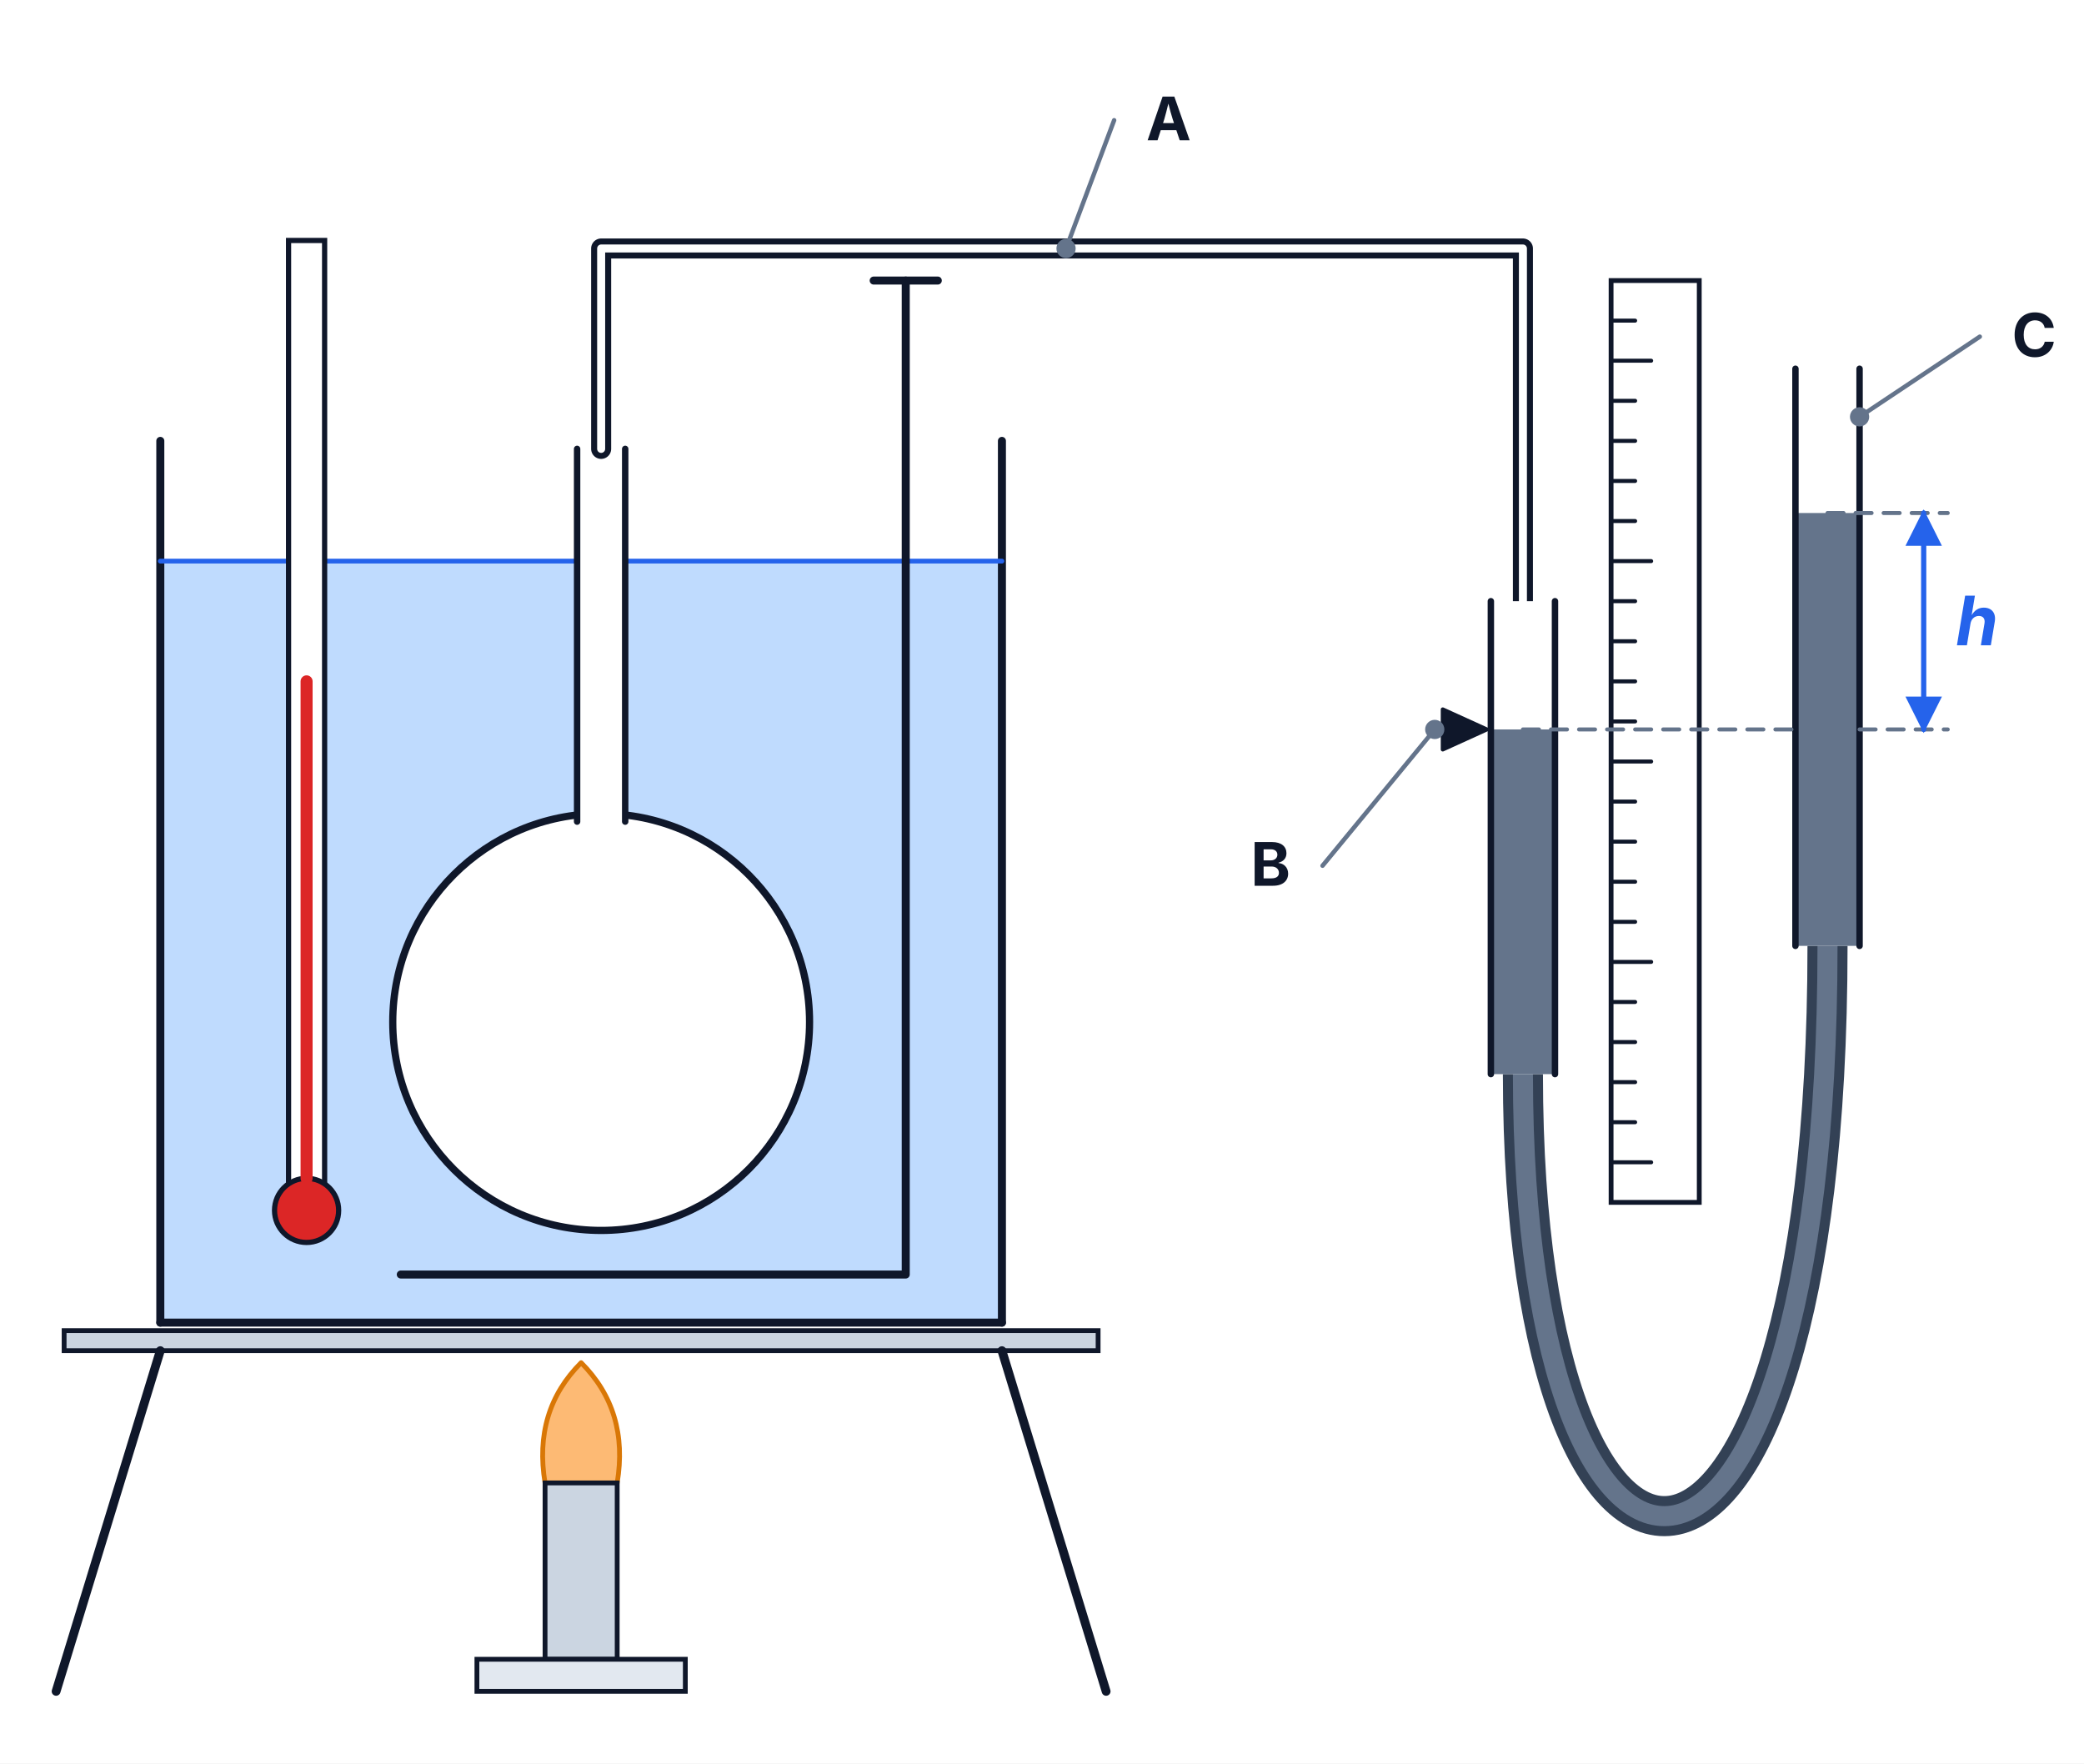
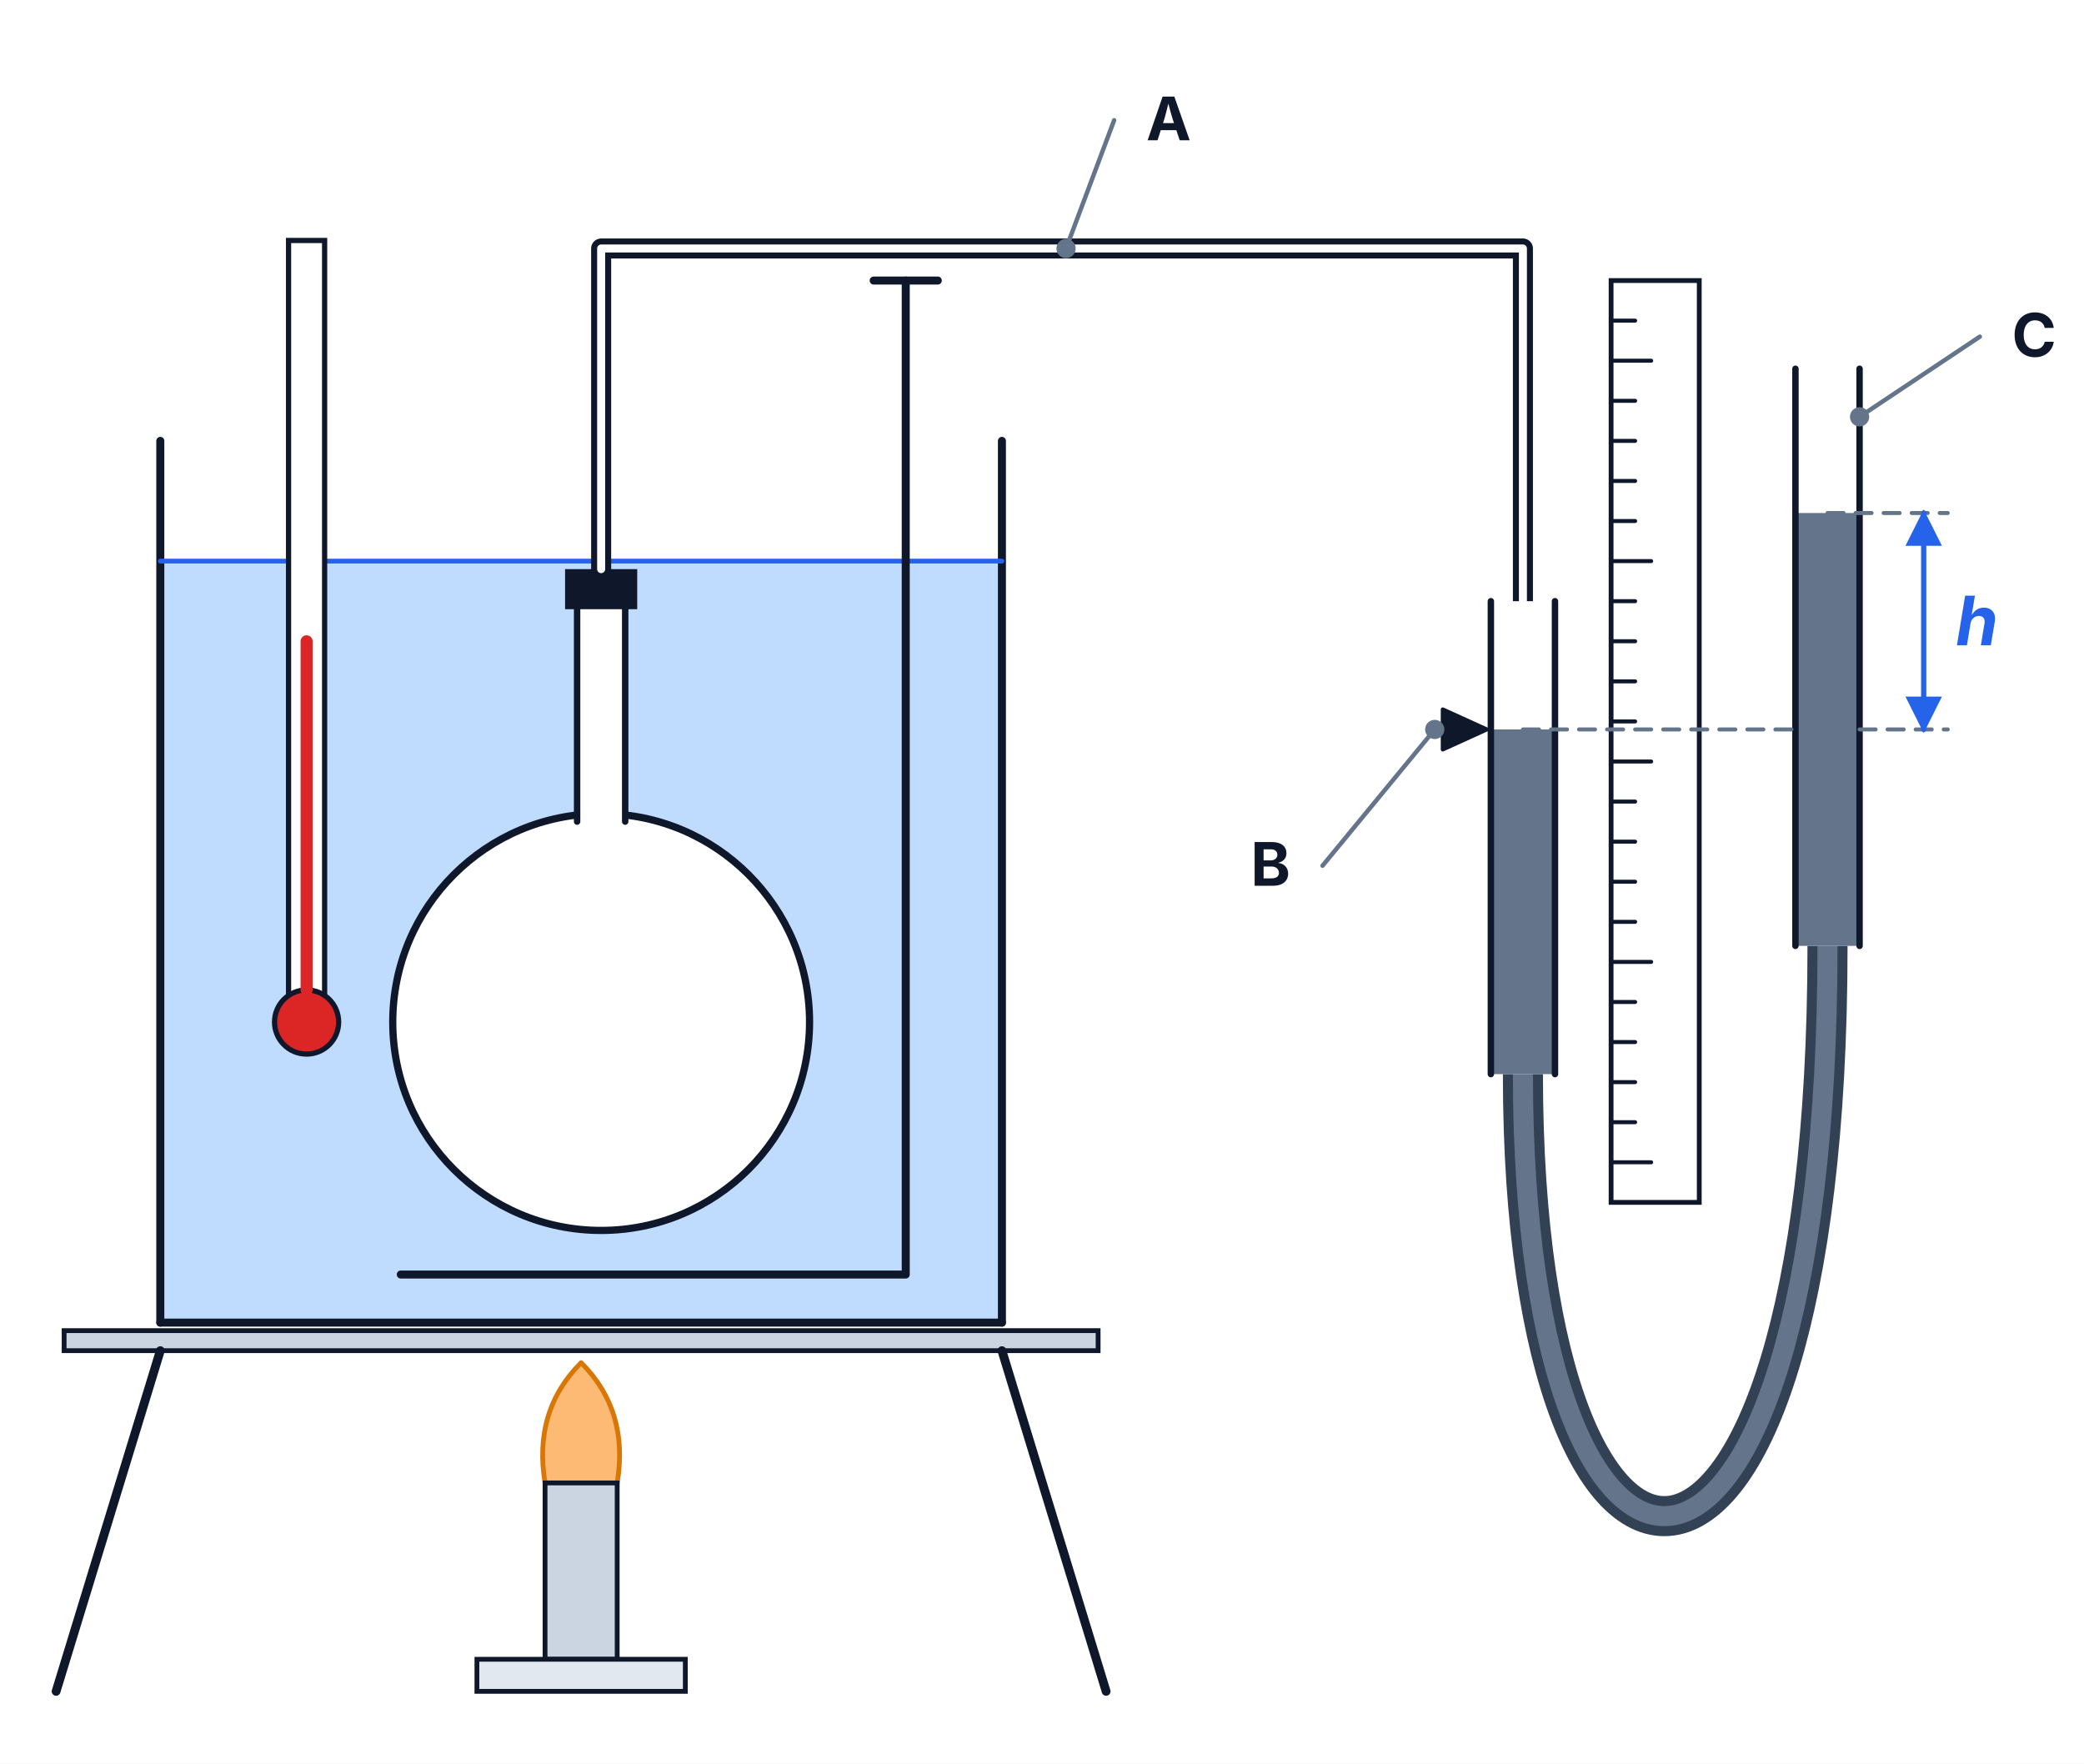
<svg xmlns="http://www.w3.org/2000/svg" viewBox="0 0 520 440" width="520" height="440">
  <defs>
    <marker id="ah" viewBox="0 0 10 10" refX="9" refY="5" markerWidth="7" markerHeight="7" orient="auto-start-reverse">
      <path d="M0 0 L10 5 L0 10 z" fill="#0f172a" />
    </marker>
    <marker id="ahb" viewBox="0 0 10 10" refX="9" refY="5" markerWidth="7" markerHeight="7" orient="auto-start-reverse">
      <path d="M0 0 L10 5 L0 10 z" fill="#2563eb" />
    </marker>
  </defs>
  <rect width="520" height="440" fill="#ffffff" />
  <rect x="40.00" y="140.00" width="210.00" height="190.00" rx="0" fill="#bfdbfe" stroke="none" stroke-width="0" />
  <line x1="40.00" y1="110.00" x2="40.00" y2="330.00" stroke="#0f172a" stroke-width="2" stroke-linecap="round" />
  <line x1="250.00" y1="110.00" x2="250.00" y2="330.00" stroke="#0f172a" stroke-width="2" stroke-linecap="round" />
  <line x1="40.00" y1="330.00" x2="250.00" y2="330.00" stroke="#0f172a" stroke-width="2" stroke-linecap="round" />
  <line x1="40.00" y1="140.00" x2="250.00" y2="140.00" stroke="#2563eb" stroke-width="1.2" stroke-linecap="round" />
  <rect x="16.00" y="332.00" width="258.00" height="5.00" rx="0" fill="#cbd5e1" stroke="#0f172a" stroke-width="1.2" />
  <line x1="40.00" y1="337.00" x2="14.00" y2="422.00" stroke="#0f172a" stroke-width="2.2" stroke-linecap="round" />
  <line x1="250.00" y1="337.00" x2="276.00" y2="422.00" stroke="#0f172a" stroke-width="2.2" stroke-linecap="round" />
  <path d="M136.0,370 Q133.0,352 145.0,340 Q157.0,352 154.0,370 Z" fill="#fdba74" stroke="#d97706" stroke-width="1.2" stroke-linejoin="round" stroke-linecap="round" />
  <rect x="136.00" y="370.00" width="18.00" height="44.00" rx="0" fill="#cbd5e1" stroke="#0f172a" stroke-width="1.2" />
  <rect x="119.00" y="414.00" width="52.00" height="8.00" rx="0" fill="#e2e8f0" stroke="#0f172a" stroke-width="1.2" />
  <circle cx="150.00" cy="255.00" r="52.00" fill="#ffffff" stroke="#0f172a" stroke-width="1.8" />
-   <rect x="144.00" y="112.00" width="12.00" height="96.00" rx="0" fill="#ffffff" stroke="none" stroke-width="0" />
-   <line x1="144.00" y1="112.00" x2="144.00" y2="205.00" stroke="#0f172a" stroke-width="1.6" stroke-linecap="round" />
-   <line x1="156.00" y1="112.00" x2="156.00" y2="205.00" stroke="#0f172a" stroke-width="1.6" stroke-linecap="round" />
-   <rect x="72.00" y="60.00" width="9.00" height="236.00" rx="0" fill="#ffffff" stroke="#0f172a" stroke-width="1.3" />
-   <circle cx="76.50" cy="302.00" r="8.00" fill="#dc2626" stroke="#0f172a" stroke-width="1.3" />
-   <line x1="76.50" y1="294.00" x2="76.50" y2="170.00" stroke="#dc2626" stroke-width="3" stroke-linecap="round" />
+   <rect x="144.00" y="146.00" width="12.00" height="62.00" rx="0" fill="#ffffff" stroke="none" stroke-width="0" />
+   <line x1="144.00" y1="146.00" x2="144.00" y2="205.00" stroke="#0f172a" stroke-width="1.6" stroke-linecap="round" />
+   <line x1="156.00" y1="146.00" x2="156.00" y2="205.00" stroke="#0f172a" stroke-width="1.6" stroke-linecap="round" />
+   <rect x="141.00" y="142.00" width="18.00" height="10.00" rx="0" fill="#0f172a" stroke="none" stroke-width="0" />
+   <rect x="72.00" y="60.00" width="9.00" height="190.00" rx="0" fill="#ffffff" stroke="#0f172a" stroke-width="1.3" />
+   <circle cx="76.50" cy="255.00" r="8.00" fill="#dc2626" stroke="#0f172a" stroke-width="1.3" />
+   <line x1="76.50" y1="247.00" x2="76.50" y2="160.00" stroke="#dc2626" stroke-width="3" stroke-linecap="round" />
  <path d="M226,70 L226,318 L100,318" fill="none" stroke="#0f172a" stroke-width="2" stroke-linejoin="round" stroke-linecap="round" />
  <line x1="218.00" y1="70.00" x2="234.00" y2="70.00" stroke="#0f172a" stroke-width="2" stroke-linecap="round" />
-   <path d="M150,112 L150,62 L380,62 L380,150" fill="none" stroke="#0f172a" stroke-width="5" stroke-linejoin="round" stroke-linecap="round" />
-   <path d="M150,112 L150,62 L380,62 L380,150" fill="none" stroke="#ffffff" stroke-width="2" stroke-linejoin="round" stroke-linecap="round" />
+   <path d="M150,142 L150,62 L380,62 L380,150" fill="none" stroke="#0f172a" stroke-width="5" stroke-linejoin="round" stroke-linecap="round" />
+   <path d="M150,142 L150,62 L380,62 L380,150" fill="none" stroke="#ffffff" stroke-width="2" stroke-linejoin="round" stroke-linecap="round" />
  <rect x="402.00" y="70.00" width="22.00" height="230.00" rx="0" fill="#ffffff" stroke="#0f172a" stroke-width="1.2" />
  <line x1="402.00" y1="290.00" x2="412.00" y2="290.00" stroke="#0f172a" stroke-width="1" stroke-linecap="round" />
  <line x1="402.00" y1="280.00" x2="408.00" y2="280.00" stroke="#0f172a" stroke-width="1" stroke-linecap="round" />
  <line x1="402.00" y1="270.00" x2="408.00" y2="270.00" stroke="#0f172a" stroke-width="1" stroke-linecap="round" />
  <line x1="402.00" y1="260.00" x2="408.00" y2="260.00" stroke="#0f172a" stroke-width="1" stroke-linecap="round" />
  <line x1="402.00" y1="250.00" x2="408.00" y2="250.00" stroke="#0f172a" stroke-width="1" stroke-linecap="round" />
  <line x1="402.00" y1="240.00" x2="412.00" y2="240.00" stroke="#0f172a" stroke-width="1" stroke-linecap="round" />
  <line x1="402.00" y1="230.00" x2="408.00" y2="230.00" stroke="#0f172a" stroke-width="1" stroke-linecap="round" />
  <line x1="402.00" y1="220.00" x2="408.00" y2="220.00" stroke="#0f172a" stroke-width="1" stroke-linecap="round" />
  <line x1="402.00" y1="210.00" x2="408.00" y2="210.00" stroke="#0f172a" stroke-width="1" stroke-linecap="round" />
  <line x1="402.00" y1="200.00" x2="408.00" y2="200.00" stroke="#0f172a" stroke-width="1" stroke-linecap="round" />
  <line x1="402.00" y1="190.00" x2="412.00" y2="190.00" stroke="#0f172a" stroke-width="1" stroke-linecap="round" />
  <line x1="402.00" y1="180.00" x2="408.00" y2="180.00" stroke="#0f172a" stroke-width="1" stroke-linecap="round" />
  <line x1="402.00" y1="170.00" x2="408.00" y2="170.00" stroke="#0f172a" stroke-width="1" stroke-linecap="round" />
  <line x1="402.00" y1="160.00" x2="408.00" y2="160.00" stroke="#0f172a" stroke-width="1" stroke-linecap="round" />
  <line x1="402.00" y1="150.00" x2="408.00" y2="150.00" stroke="#0f172a" stroke-width="1" stroke-linecap="round" />
  <line x1="402.00" y1="140.00" x2="412.00" y2="140.00" stroke="#0f172a" stroke-width="1" stroke-linecap="round" />
  <line x1="402.00" y1="130.00" x2="408.00" y2="130.00" stroke="#0f172a" stroke-width="1" stroke-linecap="round" />
  <line x1="402.00" y1="120.00" x2="408.00" y2="120.00" stroke="#0f172a" stroke-width="1" stroke-linecap="round" />
  <line x1="402.00" y1="110.00" x2="408.00" y2="110.00" stroke="#0f172a" stroke-width="1" stroke-linecap="round" />
  <line x1="402.00" y1="100.00" x2="408.00" y2="100.00" stroke="#0f172a" stroke-width="1" stroke-linecap="round" />
  <line x1="402.00" y1="90.00" x2="412.00" y2="90.00" stroke="#0f172a" stroke-width="1" stroke-linecap="round" />
  <line x1="402.00" y1="80.00" x2="408.00" y2="80.00" stroke="#0f172a" stroke-width="1" stroke-linecap="round" />
  <line x1="402.00" y1="70.00" x2="408.00" y2="70.00" stroke="#0f172a" stroke-width="1" stroke-linecap="round" />
  <path d="M380,268 C380,420 456,420 456,236" fill="none" stroke="#334155" stroke-width="10" stroke-linejoin="round" stroke-linecap="round" />
  <path d="M380,268 C380,420 456,420 456,236" fill="none" stroke="#64748b" stroke-width="5" stroke-linejoin="round" stroke-linecap="round" />
  <rect x="372.00" y="150.00" width="16.00" height="118.00" rx="0" fill="#ffffff" stroke="none" stroke-width="0" />
  <rect x="372.00" y="182.00" width="16.00" height="86.00" rx="0" fill="#64748b" stroke="none" stroke-width="0" />
  <line x1="372.00" y1="150.00" x2="372.00" y2="268.00" stroke="#0f172a" stroke-width="1.6" stroke-linecap="round" />
  <line x1="388.00" y1="150.00" x2="388.00" y2="268.00" stroke="#0f172a" stroke-width="1.6" stroke-linecap="round" />
  <rect x="448.00" y="92.00" width="16.00" height="144.00" rx="0" fill="#ffffff" stroke="none" stroke-width="0" />
  <rect x="448.00" y="128.00" width="16.00" height="108.00" rx="0" fill="#64748b" stroke="none" stroke-width="0" />
  <line x1="448.00" y1="92.00" x2="448.00" y2="236.00" stroke="#0f172a" stroke-width="1.6" stroke-linecap="round" />
  <line x1="464.00" y1="92.00" x2="464.00" y2="236.00" stroke="#0f172a" stroke-width="1.6" stroke-linecap="round" />
  <polygon points="360.00,177.00 360.00,187.00 371.00,182.00" fill="#0f172a" stroke="#0f172a" stroke-width="1" stroke-linejoin="round" />
  <line x1="380.00" y1="182.00" x2="486.00" y2="182.00" stroke="#64748b" stroke-width="1" stroke-linecap="round" stroke-dasharray="4 3" />
  <line x1="456.00" y1="128.00" x2="486.00" y2="128.00" stroke="#64748b" stroke-width="1" stroke-linecap="round" stroke-dasharray="4 3" />
  <line x1="480.00" y1="182.00" x2="480.00" y2="128.00" stroke="#2563eb" stroke-width="1.3" stroke-linecap="round" marker-end="url(#ahb)" marker-start="url(#ahb)" />
  <text x="488.0" y="161.0" font-family="Inter, Arial, sans-serif" font-size="17" font-weight="700" fill="#2563eb" text-anchor="start" font-style="italic">h</text>
  <line x1="266.00" y1="62.00" x2="278.00" y2="30.00" stroke="#64748b" stroke-width="1.1" stroke-linecap="round" />
  <circle cx="266.0" cy="62.0" r="2.4" fill="#64748b" />
  <text x="286.0" y="35.0" font-family="Inter, Arial, sans-serif" font-size="15" font-weight="700" fill="#0f172a" text-anchor="start">A</text>
  <line x1="358.00" y1="182.00" x2="330.00" y2="216.00" stroke="#64748b" stroke-width="1.1" stroke-linecap="round" />
  <circle cx="358.0" cy="182.0" r="2.4" fill="#64748b" />
  <text x="322.0" y="221.0" font-family="Inter, Arial, sans-serif" font-size="15" font-weight="700" fill="#0f172a" text-anchor="end">B</text>
  <line x1="464.00" y1="104.00" x2="494.00" y2="84.00" stroke="#64748b" stroke-width="1.1" stroke-linecap="round" />
  <circle cx="464.0" cy="104.0" r="2.4" fill="#64748b" />
  <text x="502.0" y="89.0" font-family="Inter, Arial, sans-serif" font-size="15" font-weight="700" fill="#0f172a" text-anchor="start">C</text>
</svg>
